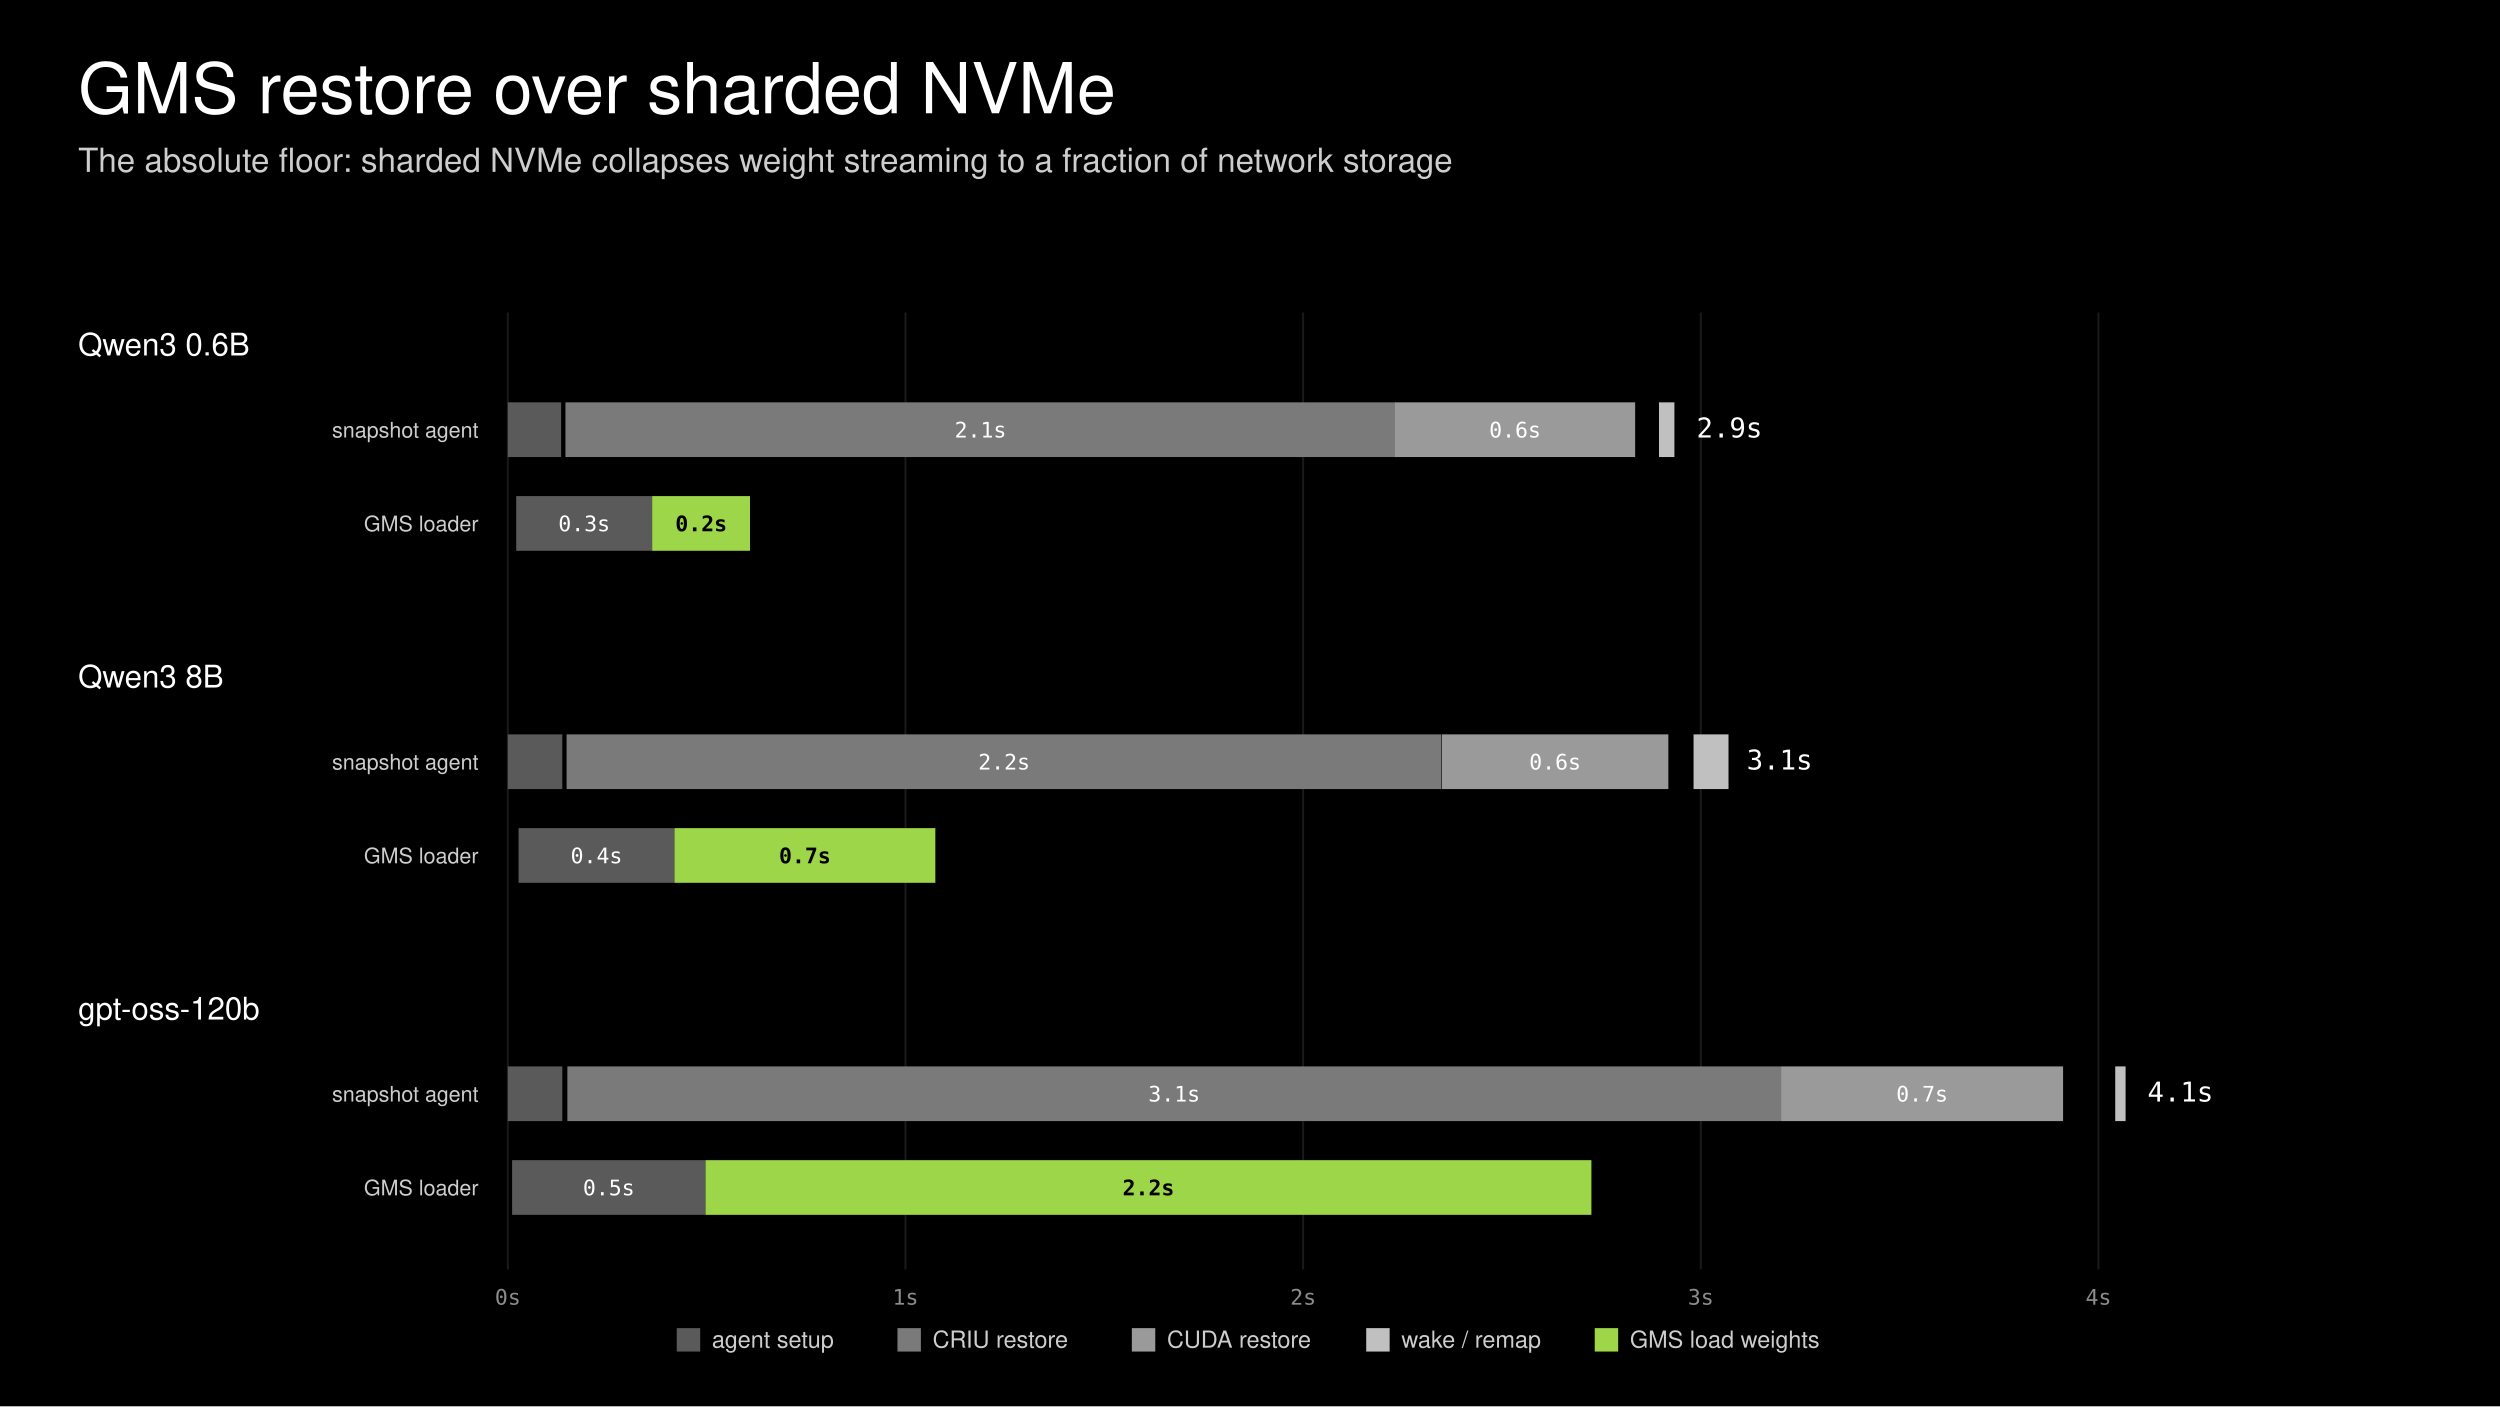
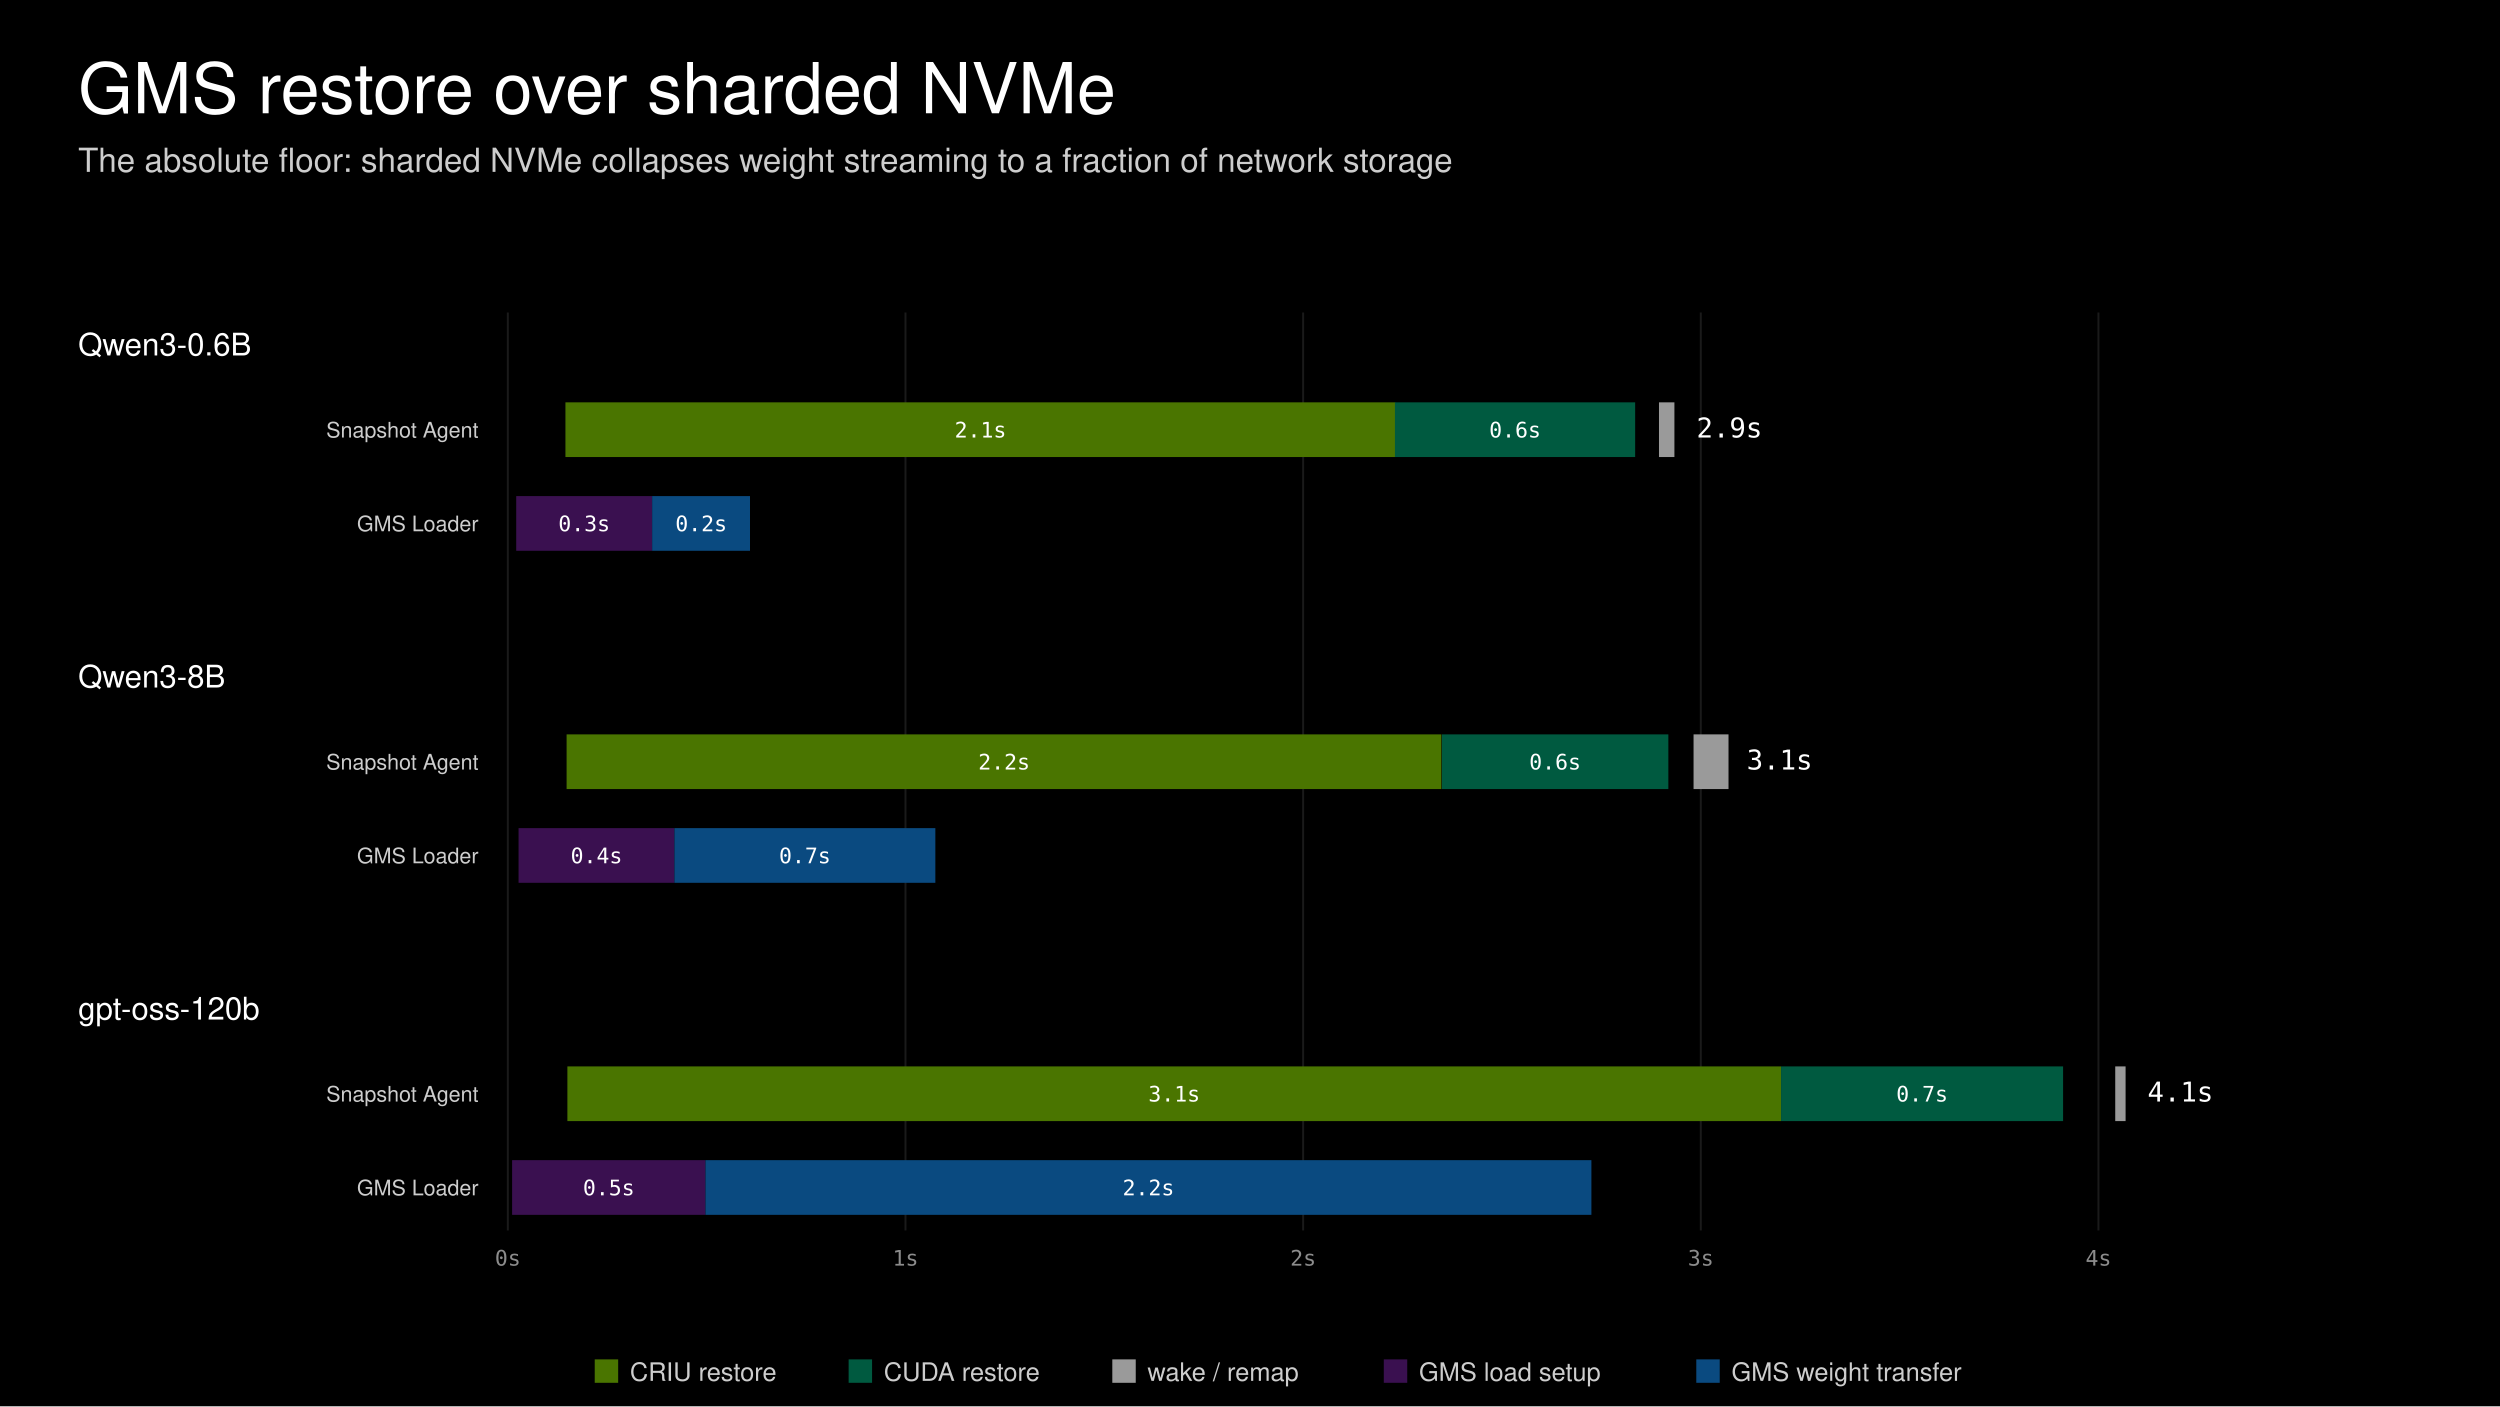
<svg xmlns="http://www.w3.org/2000/svg" width="1280" height="720" viewBox="0 0 1280 720">
  <rect width="1280" height="720" fill="#000000" />
  <style>
  .title { font-family: "Helvetica Neue", Helvetica, Geist, Arial, sans-serif; font-size: 36px; font-weight: 300; fill: #ffffff; }
  .subtitle { font-family: "Helvetica Neue", Helvetica, Geist, Arial, sans-serif; font-size: 17px; font-weight: 300; fill: #cdcdcd; }
  .model { font-family: Geist, "Helvetica Neue", Helvetica, Arial, sans-serif; font-size: 16px; font-weight: 500; fill: #ffffff; }
  .lane-label { font-family: Geist, "Helvetica Neue", Helvetica, Arial, sans-serif; font-size: 11px; font-weight: 400; fill: #cdcdcd; }
  .num { font-family: "Geist Mono", "SF Mono", Menlo, Consolas, monospace; font-size: 11px; font-weight: 500; fill: #ffffff; }
  .num-on-green { font-family: "Geist Mono", "SF Mono", Menlo, Consolas, monospace; font-size: 11px; font-weight: 600; fill: #000000; }
  .num-small { font-family: "Geist Mono", "SF Mono", Menlo, Consolas, monospace; font-size: 10px; font-weight: 400; fill: #cdcdcd; }
  .total { font-family: "Geist Mono", "SF Mono", Menlo, Consolas, monospace; font-size: 14px; font-weight: 500; fill: #ffffff; }
  .axis { font-family: "Geist Mono", "SF Mono", Menlo, Consolas, monospace; font-size: 11px; font-weight: 400; fill: #8c8c8c; }
-   .legend { font-family: Geist, "Helvetica Neue", Helvetica, Arial, sans-serif; font-size: 12px; font-weight: 400; fill: #cdcdcd; }
+   .legend { font-family: Geist, "Helvetica Neue", Helvetica, Arial, sans-serif; font-size: 13px; font-weight: 400; fill: #cdcdcd; }
</style>
  <text class="title" x="40" y="58">GMS restore over sharded NVMe</text>
  <text class="subtitle" x="40" y="88">The absolute floor: sharded NVMe collapses weight streaming to a fraction of network storage</text>
-   <line x1="260.0" y1="160" x2="260.0" y2="650" stroke="#1a1a1a" stroke-width="1" />
-   <text class="axis" x="260.0" y="668" text-anchor="middle">0s</text>
-   <line x1="463.6" y1="160" x2="463.6" y2="650" stroke="#1a1a1a" stroke-width="1" />
-   <text class="axis" x="463.6" y="668" text-anchor="middle">1s</text>
-   <line x1="667.2" y1="160" x2="667.2" y2="650" stroke="#1a1a1a" stroke-width="1" />
-   <text class="axis" x="667.2" y="668" text-anchor="middle">2s</text>
-   <line x1="870.8" y1="160" x2="870.8" y2="650" stroke="#1a1a1a" stroke-width="1" />
-   <text class="axis" x="870.8" y="668" text-anchor="middle">3s</text>
-   <line x1="1074.4" y1="160" x2="1074.4" y2="650" stroke="#1a1a1a" stroke-width="1" />
-   <text class="axis" x="1074.4" y="668" text-anchor="middle">4s</text>
-   <text class="model" x="40" y="182">Qwen3 0.6B</text>
-   <text class="lane-label" x="245" y="224.0" text-anchor="end">snapshot agent</text>
-   <text class="lane-label" x="245" y="272.0" text-anchor="end">GMS loader</text>
-   <rect x="264.3" y="254" width="69.6" height="28" fill="#5a5a5a" />
+   <line x1="260.0" y1="160" x2="260.0" y2="630" stroke="#1a1a1a" stroke-width="1" />
+   <text class="axis" x="260.0" y="648" text-anchor="middle">0s</text>
+   <line x1="463.6" y1="160" x2="463.6" y2="630" stroke="#1a1a1a" stroke-width="1" />
+   <text class="axis" x="463.6" y="648" text-anchor="middle">1s</text>
+   <line x1="667.2" y1="160" x2="667.2" y2="630" stroke="#1a1a1a" stroke-width="1" />
+   <text class="axis" x="667.2" y="648" text-anchor="middle">2s</text>
+   <line x1="870.8" y1="160" x2="870.8" y2="630" stroke="#1a1a1a" stroke-width="1" />
+   <text class="axis" x="870.8" y="648" text-anchor="middle">3s</text>
+   <line x1="1074.4" y1="160" x2="1074.4" y2="630" stroke="#1a1a1a" stroke-width="1" />
+   <text class="axis" x="1074.4" y="648" text-anchor="middle">4s</text>
+   <text class="model" x="40" y="182">Qwen3-0.6B</text>
+   <text class="lane-label" x="245" y="224.0" text-anchor="end">Snapshot Agent</text>
+   <text class="lane-label" x="245" y="272.0" text-anchor="end">GMS Loader</text>
+   <rect x="264.3" y="254" width="69.6" height="28" fill="#3a1050" />
  <text class="num" x="299.1" y="272.0" text-anchor="middle">0.3s</text>
-   <rect x="333.9" y="254" width="50.1" height="28" fill="#9ed649" />
-   <text class="num-on-green" x="359.0" y="272.0" text-anchor="middle">0.2s</text>
-   <rect x="260.0" y="206" width="27.3" height="28" fill="#5a5a5a" />
-   <rect x="289.5" y="206" width="424.9" height="28" fill="#7a7a7a" />
+   <rect x="333.9" y="254" width="50.1" height="28" fill="#0a4a80" />
+   <text class="num" x="359.0" y="272.0" text-anchor="middle">0.2s</text>
+   <rect x="289.5" y="206" width="424.9" height="28" fill="#4a7500" />
  <text class="num" x="502.0" y="224.0" text-anchor="middle">2.1s</text>
-   <rect x="714.2" y="206" width="123.0" height="28" fill="#9a9a9a" />
+   <rect x="714.2" y="206" width="123.0" height="28" fill="#005a40" />
  <text class="num" x="775.7" y="224.0" text-anchor="middle">0.6s</text>
-   <rect x="849.4" y="206" width="7.9" height="28" fill="#c0c0c0" />
+   <rect x="849.4" y="206" width="7.9" height="28" fill="#9a9a9a" />
  <text class="total" x="868.6" y="224.0">2.9s</text>
-   <text class="model" x="40" y="352">Qwen3 8B</text>
-   <text class="lane-label" x="245" y="394.0" text-anchor="end">snapshot agent</text>
-   <text class="lane-label" x="245" y="442.0" text-anchor="end">GMS loader</text>
-   <rect x="265.5" y="424" width="79.8" height="28" fill="#5a5a5a" />
+   <text class="model" x="40" y="352">Qwen3-8B</text>
+   <text class="lane-label" x="245" y="394.0" text-anchor="end">Snapshot Agent</text>
+   <text class="lane-label" x="245" y="442.0" text-anchor="end">GMS Loader</text>
+   <rect x="265.5" y="424" width="79.8" height="28" fill="#3a1050" />
  <text class="num" x="305.4" y="442.0" text-anchor="middle">0.4s</text>
-   <rect x="345.3" y="424" width="133.6" height="28" fill="#9ed649" />
-   <text class="num-on-green" x="412.1" y="442.0" text-anchor="middle">0.7s</text>
-   <rect x="260.0" y="376" width="27.9" height="28" fill="#5a5a5a" />
-   <rect x="290.1" y="376" width="447.9" height="28" fill="#7a7a7a" />
+   <rect x="345.3" y="424" width="133.6" height="28" fill="#0a4a80" />
+   <text class="num" x="412.1" y="442.0" text-anchor="middle">0.7s</text>
+   <rect x="290.1" y="376" width="447.9" height="28" fill="#4a7500" />
  <text class="num" x="514.1" y="394.0" text-anchor="middle">2.2s</text>
-   <rect x="738.3" y="376" width="115.9" height="28" fill="#9a9a9a" />
+   <rect x="738.3" y="376" width="115.9" height="28" fill="#005a40" />
  <text class="num" x="796.2" y="394.0" text-anchor="middle">0.6s</text>
-   <rect x="867.1" y="376" width="17.9" height="28" fill="#c0c0c0" />
+   <rect x="867.1" y="376" width="17.9" height="28" fill="#9a9a9a" />
  <text class="total" x="894.3" y="394.0">3.1s</text>
  <text class="model" x="40" y="522">gpt-oss-120b</text>
-   <text class="lane-label" x="245" y="564.0" text-anchor="end">snapshot agent</text>
-   <text class="lane-label" x="245" y="612.0" text-anchor="end">GMS loader</text>
-   <rect x="262.2" y="594" width="99.0" height="28" fill="#5a5a5a" />
+   <text class="lane-label" x="245" y="564.0" text-anchor="end">Snapshot Agent</text>
+   <text class="lane-label" x="245" y="612.0" text-anchor="end">GMS Loader</text>
+   <rect x="262.2" y="594" width="99.0" height="28" fill="#3a1050" />
  <text class="num" x="311.7" y="612.0" text-anchor="middle">0.5s</text>
-   <rect x="361.2" y="594" width="453.6" height="28" fill="#9ed649" />
-   <text class="num-on-green" x="588.0" y="612.0" text-anchor="middle">2.2s</text>
-   <rect x="260.0" y="546" width="27.9" height="28" fill="#5a5a5a" />
-   <rect x="290.5" y="546" width="621.4" height="28" fill="#7a7a7a" />
+   <rect x="361.2" y="594" width="453.6" height="28" fill="#0a4a80" />
+   <text class="num" x="588.0" y="612.0" text-anchor="middle">2.2s</text>
+   <rect x="290.5" y="546" width="621.4" height="28" fill="#4a7500" />
  <text class="num" x="601.2" y="564.0" text-anchor="middle">3.1s</text>
-   <rect x="911.9" y="546" width="144.4" height="28" fill="#9a9a9a" />
+   <rect x="911.9" y="546" width="144.4" height="28" fill="#005a40" />
  <text class="num" x="984.1" y="564.0" text-anchor="middle">0.7s</text>
-   <rect x="1083.0" y="546" width="5.3" height="28" fill="#c0c0c0" />
+   <rect x="1083.0" y="546" width="5.3" height="28" fill="#9a9a9a" />
  <text class="total" x="1099.5" y="564.0">4.1s</text>
-   <rect x="346.5" y="680" width="12" height="12" fill="#5a5a5a" />
-   <text class="legend" x="364.5" y="690">agent setup</text>
-   <rect x="459.5" y="680" width="12" height="12" fill="#7a7a7a" />
-   <text class="legend" x="477.5" y="690">CRIU restore</text>
-   <rect x="579.5" y="680" width="12" height="12" fill="#9a9a9a" />
-   <text class="legend" x="597.5" y="690">CUDA restore</text>
-   <rect x="699.5" y="680" width="12" height="12" fill="#c0c0c0" />
-   <text class="legend" x="717.5" y="690">wake / remap</text>
-   <rect x="816.5" y="680" width="12" height="12" fill="#9ed649" />
-   <text class="legend" x="834.5" y="690">GMS load weights</text>
+   <rect x="304.5" y="696" width="12" height="12" fill="#4a7500" />
+   <text class="legend" x="322.5" y="707">CRIU restore</text>
+   <rect x="434.5" y="696" width="12" height="12" fill="#005a40" />
+   <text class="legend" x="452.5" y="707">CUDA restore</text>
+   <rect x="569.5" y="696" width="12" height="12" fill="#9a9a9a" />
+   <text class="legend" x="587.5" y="707">wake / remap</text>
+   <rect x="708.5" y="696" width="12" height="12" fill="#3a1050" />
+   <text class="legend" x="726.5" y="707">GMS load setup</text>
+   <rect x="868.5" y="696" width="12" height="12" fill="#0a4a80" />
+   <text class="legend" x="886.5" y="707">GMS weight transfer</text>
</svg>
